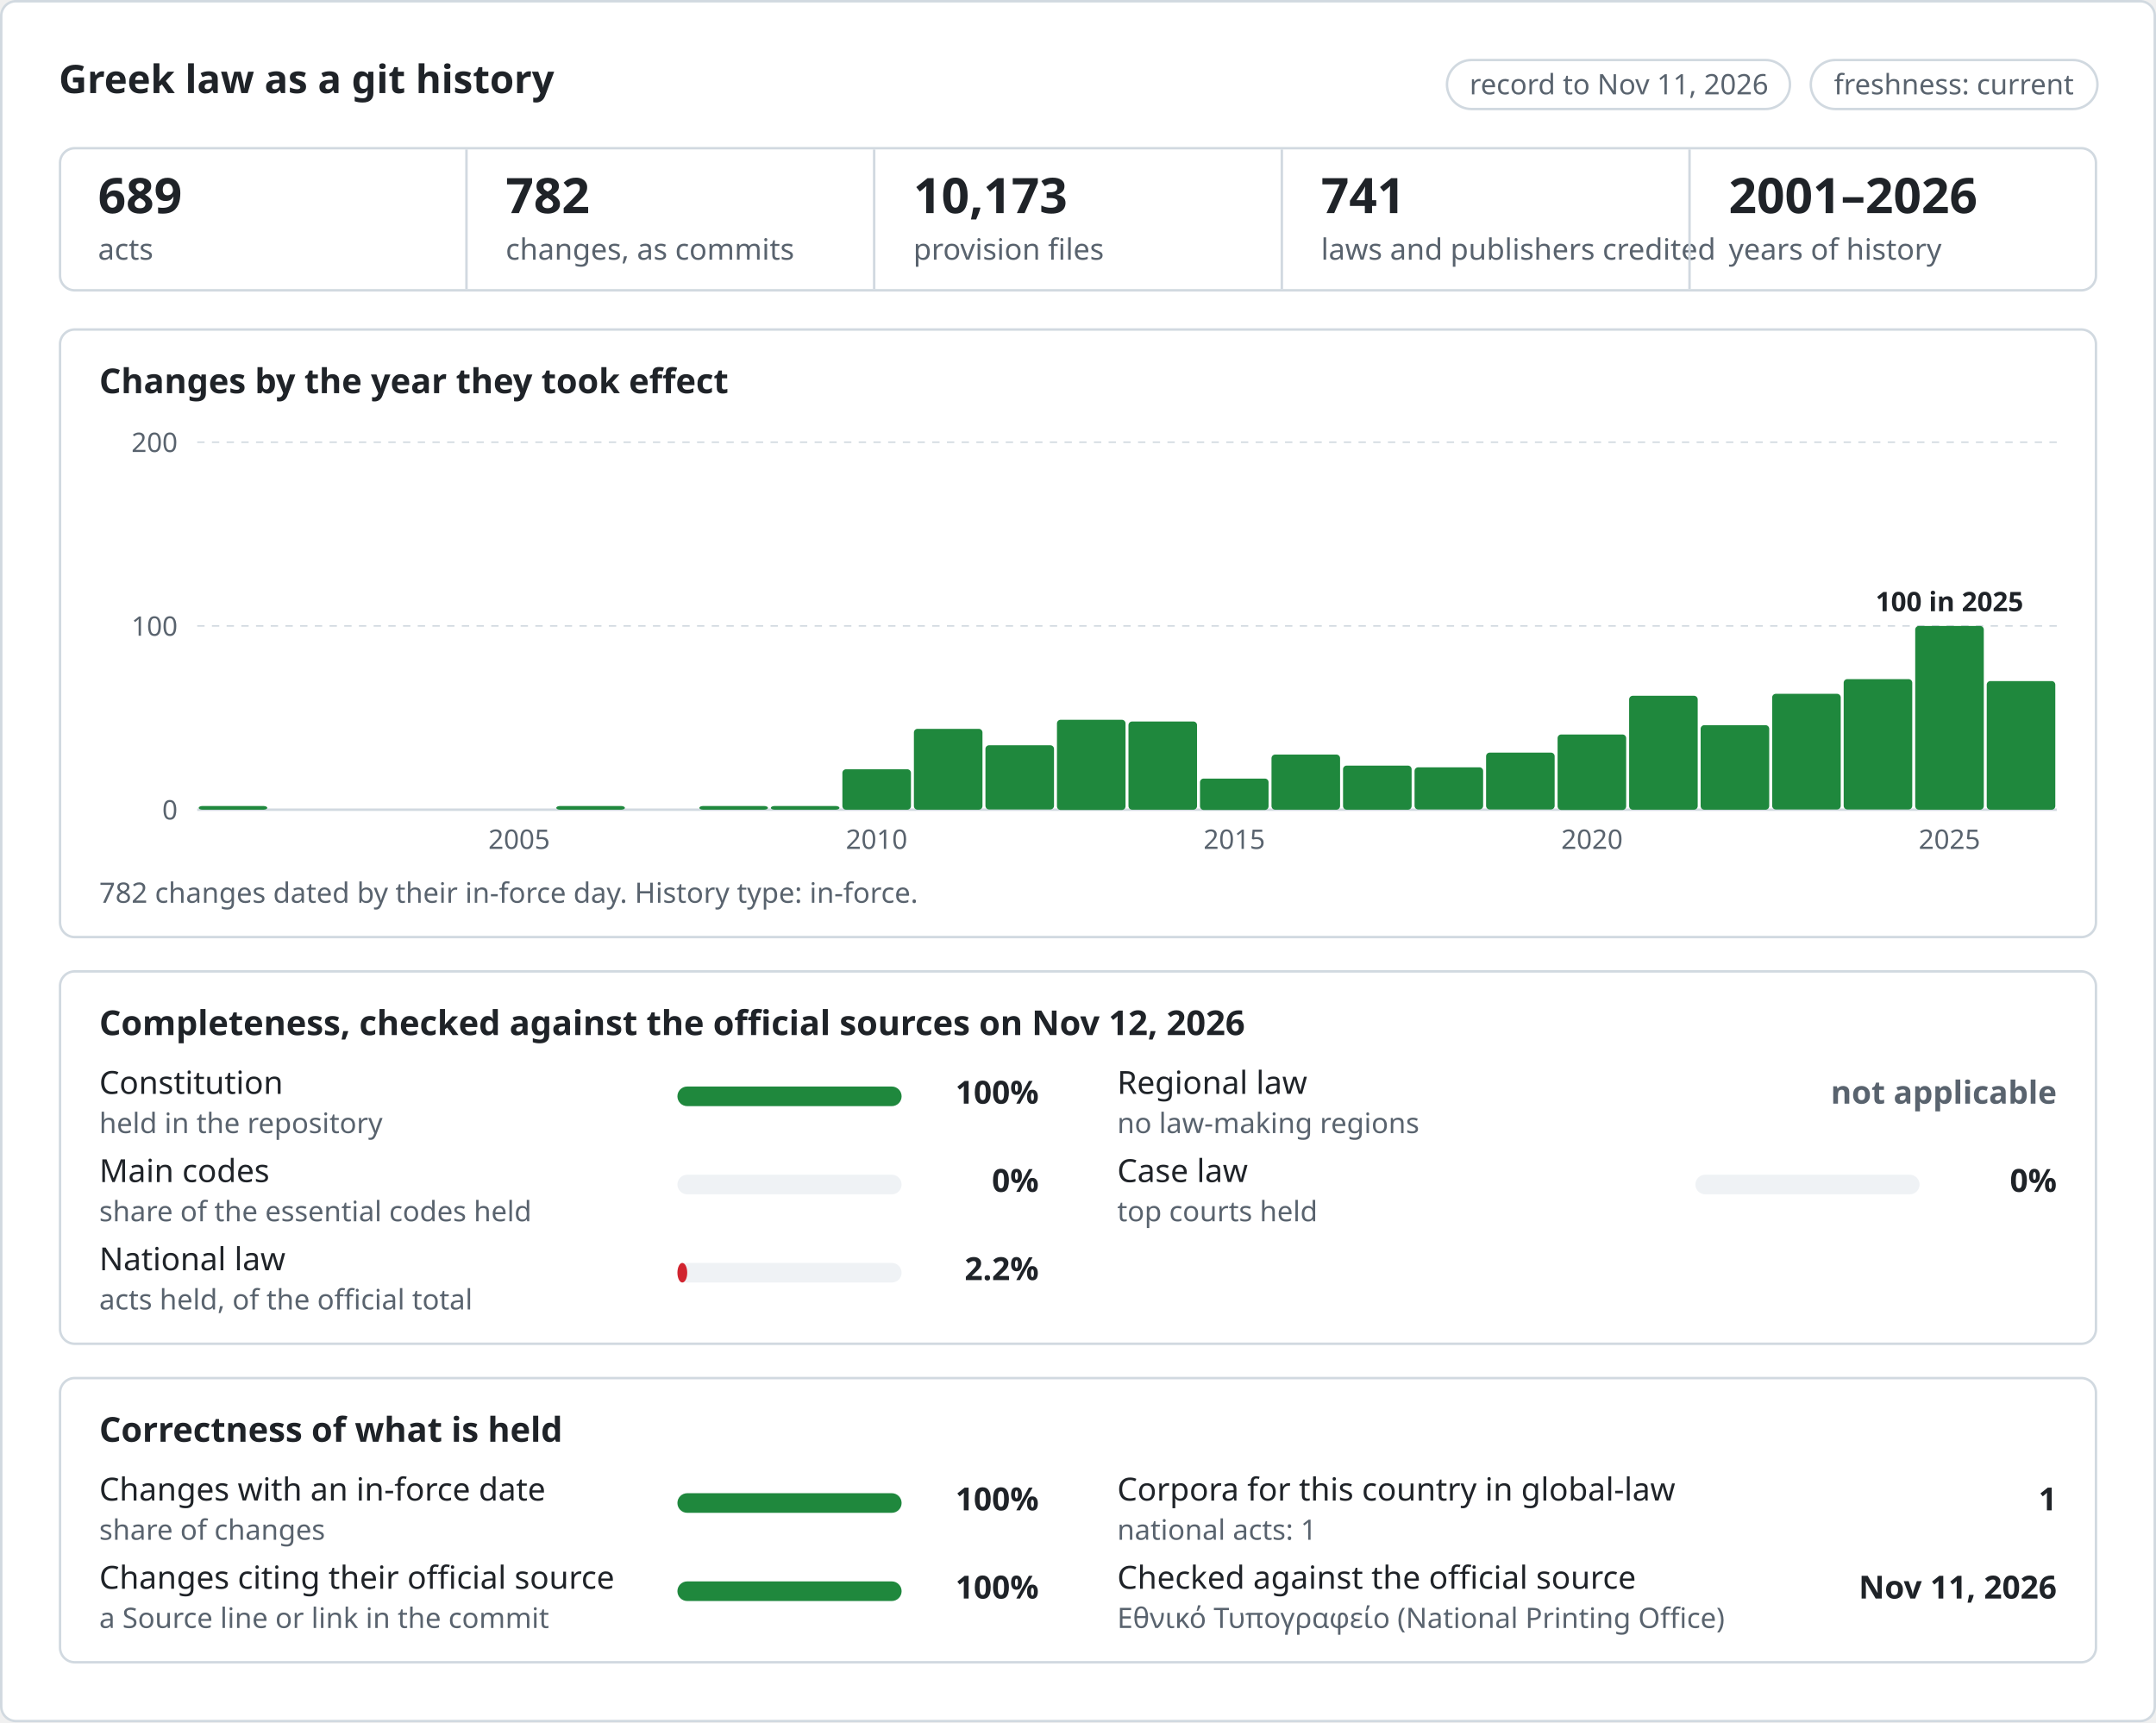
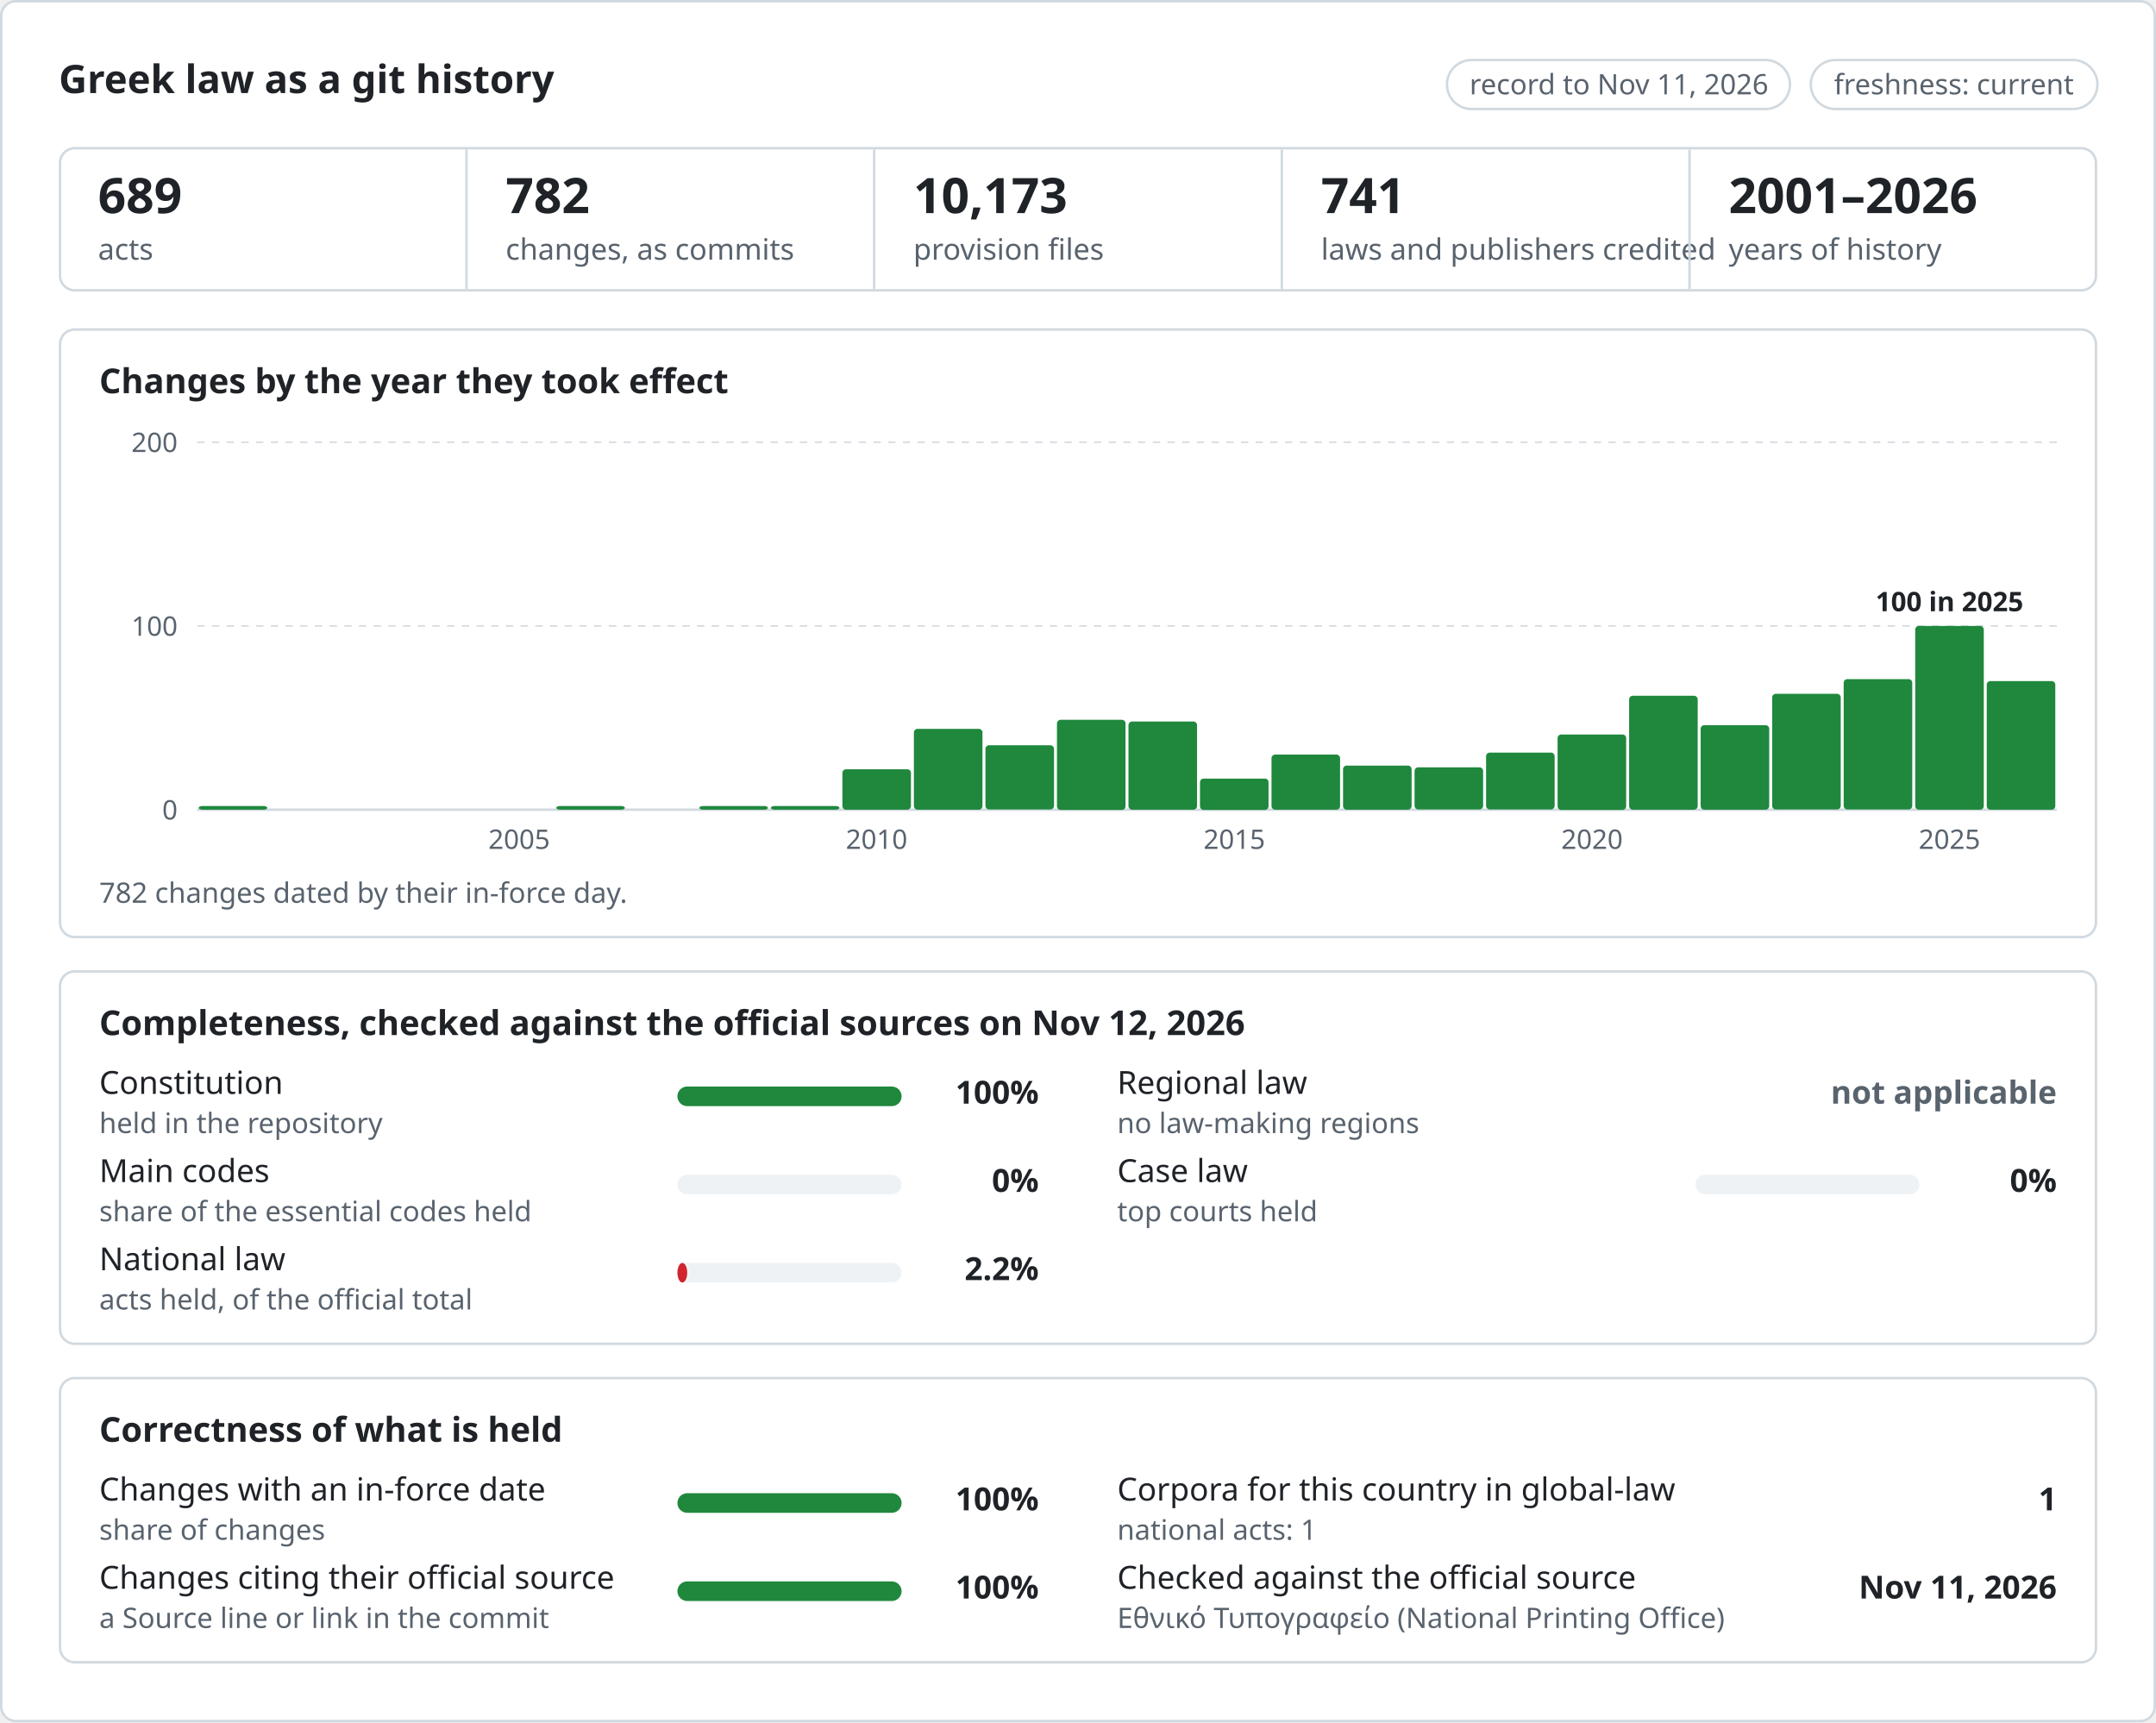
<svg xmlns="http://www.w3.org/2000/svg" width="880" height="703" viewBox="0 0 880 703" font-family="-apple-system,BlinkMacSystemFont,Segoe UI,Noto Sans,Helvetica,Arial,sans-serif">
  <rect x="0.5" y="0.5" width="879" height="702" rx="6" fill="#ffffff" stroke="#d1d9e0" />
  <text x="24" y="38" font-size="16" font-weight="600" fill="#1f2328">Greek law as a git history</text>
  <rect x="590.6" y="24.5" width="140" height="20" rx="10" fill="none" stroke="#d1d9e0" />
  <text x="660.8" y="38.5" font-size="11.5" font-weight="500" text-anchor="middle" fill="#59636e">record to Nov 11, 2026</text>
  <rect x="739.1" y="24.5" width="117" height="20" rx="10" fill="none" stroke="#d1d9e0" />
  <text x="797.5" y="38.5" font-size="11.5" font-weight="500" text-anchor="middle" fill="#59636e">freshness: current</text>
  <rect x="24.5" y="60.5" width="831" height="58" rx="6" fill="#ffffff" stroke="#d1d9e0" />
  <text x="40.0" y="87" font-size="20" font-weight="600" fill="#1f2328">689</text>
  <text x="40.0" y="106" font-size="12" fill="#59636e">acts</text>
  <line x1="190.4" y1="61" x2="190.4" y2="118" stroke="#d1d9e0" />
  <text x="206.4" y="87" font-size="20" font-weight="600" fill="#1f2328">782</text>
  <text x="206.4" y="106" font-size="12" fill="#59636e">changes, as commits</text>
  <line x1="356.8" y1="61" x2="356.8" y2="118" stroke="#d1d9e0" />
  <text x="372.8" y="87" font-size="20" font-weight="600" fill="#1f2328">10,173</text>
  <text x="372.8" y="106" font-size="12" fill="#59636e">provision files</text>
  <line x1="523.2" y1="61" x2="523.2" y2="118" stroke="#d1d9e0" />
  <text x="539.2" y="87" font-size="20" font-weight="600" fill="#1f2328">741</text>
  <text x="539.2" y="106" font-size="12" fill="#59636e" textLength="142" lengthAdjust="spacingAndGlyphs">laws and publishers credited</text>
  <line x1="689.6" y1="61" x2="689.6" y2="118" stroke="#d1d9e0" />
  <text x="705.6" y="87" font-size="20" font-weight="600" fill="#1f2328">2001–2026</text>
  <text x="705.6" y="106" font-size="12" fill="#59636e">years of history</text>
  <rect x="24.5" y="134.5" width="831" height="248" rx="6" fill="#ffffff" stroke="#d1d9e0" />
  <text x="40.5" y="160.5" font-size="14" font-weight="600" fill="#1f2328">Changes by the year they took effect</text>
  <line x1="80.5" y1="330.5" x2="839.5" y2="330.5" stroke="#d1d9e0" stroke-width="1" />
  <text x="72.5" y="334.5" font-size="11" text-anchor="end" fill="#59636e">0</text>
  <line x1="80.5" y1="255.5" x2="839.5" y2="255.5" stroke="#d1d9e0" stroke-width="0.6" stroke-dasharray="3 3" />
  <text x="72.5" y="259.5" font-size="11" text-anchor="end" fill="#59636e">100</text>
  <line x1="80.5" y1="180.5" x2="839.5" y2="180.5" stroke="#d1d9e0" stroke-width="0.6" stroke-dasharray="3 3" />
  <text x="72.5" y="184.5" font-size="11" text-anchor="end" fill="#59636e">200</text>
  <rect x="81.10" y="329.0" width="27.99" height="1.5" rx="1.5" fill="#1f883d" />
  <text x="211.9" y="346.5" font-size="11" text-anchor="middle" fill="#59636e">2005</text>
  <rect x="227.06" y="329.0" width="27.99" height="1.5" rx="1.5" fill="#1f883d" />
  <rect x="285.45" y="329.0" width="27.99" height="1.5" rx="1.5" fill="#1f883d" />
  <rect x="314.64" y="329.0" width="27.99" height="1.5" rx="1.5" fill="#1f883d" />
  <rect x="343.83" y="314.0" width="27.99" height="16.5" rx="1.5" fill="#1f883d" />
  <text x="357.8" y="346.5" font-size="11" text-anchor="middle" fill="#59636e">2010</text>
  <rect x="373.02" y="297.5" width="27.99" height="33.0" rx="1.5" fill="#1f883d" />
  <rect x="402.22" y="304.2" width="27.99" height="26.2" rx="1.5" fill="#1f883d" />
  <rect x="431.41" y="293.8" width="27.99" height="36.8" rx="1.5" fill="#1f883d" />
  <rect x="460.60" y="294.5" width="27.99" height="36.0" rx="1.5" fill="#1f883d" />
  <rect x="489.79" y="317.8" width="27.99" height="12.8" rx="1.5" fill="#1f883d" />
  <text x="503.8" y="346.5" font-size="11" text-anchor="middle" fill="#59636e">2015</text>
  <rect x="518.98" y="308.0" width="27.99" height="22.5" rx="1.5" fill="#1f883d" />
  <rect x="548.18" y="312.5" width="27.99" height="18.0" rx="1.5" fill="#1f883d" />
  <rect x="577.37" y="313.2" width="27.99" height="17.2" rx="1.5" fill="#1f883d" />
  <rect x="606.56" y="307.2" width="27.99" height="23.2" rx="1.5" fill="#1f883d" />
  <rect x="635.75" y="299.8" width="27.99" height="30.8" rx="1.5" fill="#1f883d" />
  <text x="649.8" y="346.5" font-size="11" text-anchor="middle" fill="#59636e">2020</text>
  <rect x="664.95" y="284.0" width="27.99" height="46.5" rx="1.5" fill="#1f883d" />
  <rect x="694.14" y="296.0" width="27.99" height="34.5" rx="1.5" fill="#1f883d" />
  <rect x="723.33" y="283.2" width="27.99" height="47.2" rx="1.5" fill="#1f883d" />
  <rect x="752.52" y="277.2" width="27.99" height="53.2" rx="1.5" fill="#1f883d" />
  <rect x="781.72" y="255.5" width="27.99" height="75.0" rx="1.5" fill="#1f883d" />
  <text x="795.7" y="346.5" font-size="11" text-anchor="middle" fill="#59636e">2025</text>
  <text x="795.7" y="249.5" font-size="11" font-weight="600" text-anchor="middle" fill="#1f2328">100 in 2025</text>
  <rect x="810.91" y="278.0" width="27.99" height="52.5" rx="1.5" fill="#1f883d" />
-   <text x="40.5" y="368.5" font-size="11.5" fill="#59636e">782 changes dated by their in-force day. History type: in-force.</text>
+   <text x="40.5" y="368.5" font-size="11.5" fill="#59636e">782 changes dated by their in-force day.</text>
  <rect x="24.5" y="396.5" width="831" height="152" rx="6" fill="#ffffff" stroke="#d1d9e0" />
  <text x="40.5" y="422.5" font-size="14" font-weight="600" fill="#1f2328">Completeness, checked against the official sources on Nov 12, 2026</text>
  <text x="40.5" y="446.5" font-size="13" fill="#1f2328">Constitution</text>
  <text x="40.5" y="462.5" font-size="11.5" fill="#59636e">held in the repository</text>
  <g>
    <rect x="276.5" y="443.5" width="91.5" height="8" rx="4" fill="#eff2f5" />
    <rect x="276.5" y="443.5" width="91.5" height="8" rx="4" fill="#1f883d" />
  </g>
  <text x="424.0" y="450.5" font-size="13" font-weight="600" text-anchor="end" fill="#1f2328">100%</text>
  <text x="40.5" y="482.5" font-size="13" fill="#1f2328">Main codes</text>
  <text x="40.5" y="498.5" font-size="11.5" fill="#59636e">share of the essential codes held</text>
  <g>
    <rect x="276.5" y="479.5" width="91.5" height="8" rx="4" fill="#eff2f5" />
  </g>
  <text x="424.0" y="486.5" font-size="13" font-weight="600" text-anchor="end" fill="#1f2328">0%</text>
  <text x="40.5" y="518.5" font-size="13" fill="#1f2328">National law</text>
  <text x="40.5" y="534.5" font-size="11.5" fill="#59636e">acts held, of the official total</text>
  <g>
    <rect x="276.5" y="515.5" width="91.5" height="8" rx="4" fill="#eff2f5" />
    <rect x="276.5" y="515.5" width="4.0" height="8" rx="4" fill="#d1242f" />
  </g>
  <text x="424.0" y="522.5" font-size="13" font-weight="600" text-anchor="end" fill="#1f2328">2.2%</text>
  <text x="456.0" y="446.5" font-size="13" fill="#1f2328">Regional law</text>
  <text x="456.0" y="462.5" font-size="11.5" fill="#59636e">no law-making regions</text>
  <text x="839.5" y="450.5" font-size="13" font-weight="600" text-anchor="end" fill="#59636e">not applicable</text>
  <text x="456.0" y="482.5" font-size="13" fill="#1f2328">Case law</text>
  <text x="456.0" y="498.5" font-size="11.5" fill="#59636e">top courts held</text>
  <g>
    <rect x="692.0" y="479.5" width="91.5" height="8" rx="4" fill="#eff2f5" />
  </g>
  <text x="839.5" y="486.5" font-size="13" font-weight="600" text-anchor="end" fill="#1f2328">0%</text>
  <rect x="24.5" y="562.5" width="831" height="116" rx="6" fill="#ffffff" stroke="#d1d9e0" />
  <text x="40.5" y="588.5" font-size="14" font-weight="600" fill="#1f2328">Correctness of what is held</text>
  <text x="40.5" y="612.5" font-size="13" fill="#1f2328">Changes with an in-force date</text>
  <text x="40.5" y="628.5" font-size="11.5" fill="#59636e">share of changes</text>
  <g>
    <rect x="276.5" y="609.5" width="91.5" height="8" rx="4" fill="#eff2f5" />
    <rect x="276.5" y="609.5" width="91.5" height="8" rx="4" fill="#1f883d" />
  </g>
  <text x="424.0" y="616.5" font-size="13" font-weight="600" text-anchor="end" fill="#1f2328">100%</text>
  <text x="40.5" y="648.5" font-size="13" fill="#1f2328">Changes citing their official source</text>
  <text x="40.5" y="664.5" font-size="11.5" fill="#59636e">a Source line or link in the commit</text>
  <g>
    <rect x="276.5" y="645.5" width="91.5" height="8" rx="4" fill="#eff2f5" />
    <rect x="276.5" y="645.5" width="91.5" height="8" rx="4" fill="#1f883d" />
  </g>
  <text x="424.0" y="652.5" font-size="13" font-weight="600" text-anchor="end" fill="#1f2328">100%</text>
  <text x="456.0" y="612.5" font-size="13" fill="#1f2328">Corpora for this country in global-law</text>
  <text x="456.0" y="628.5" font-size="11.5" fill="#59636e">national acts: 1</text>
  <text x="839.5" y="616.5" font-size="13" font-weight="600" text-anchor="end" fill="#1f2328">1</text>
  <text x="456.0" y="648.5" font-size="13" fill="#1f2328">Checked against the official source</text>
  <text x="456.0" y="664.5" font-size="11.5" fill="#59636e">Εθνικό Τυπογραφείο (National Printing Office)</text>
  <text x="839.5" y="652.5" font-size="13" font-weight="600" text-anchor="end" fill="#1f2328">Nov 11, 2026</text>
</svg>
